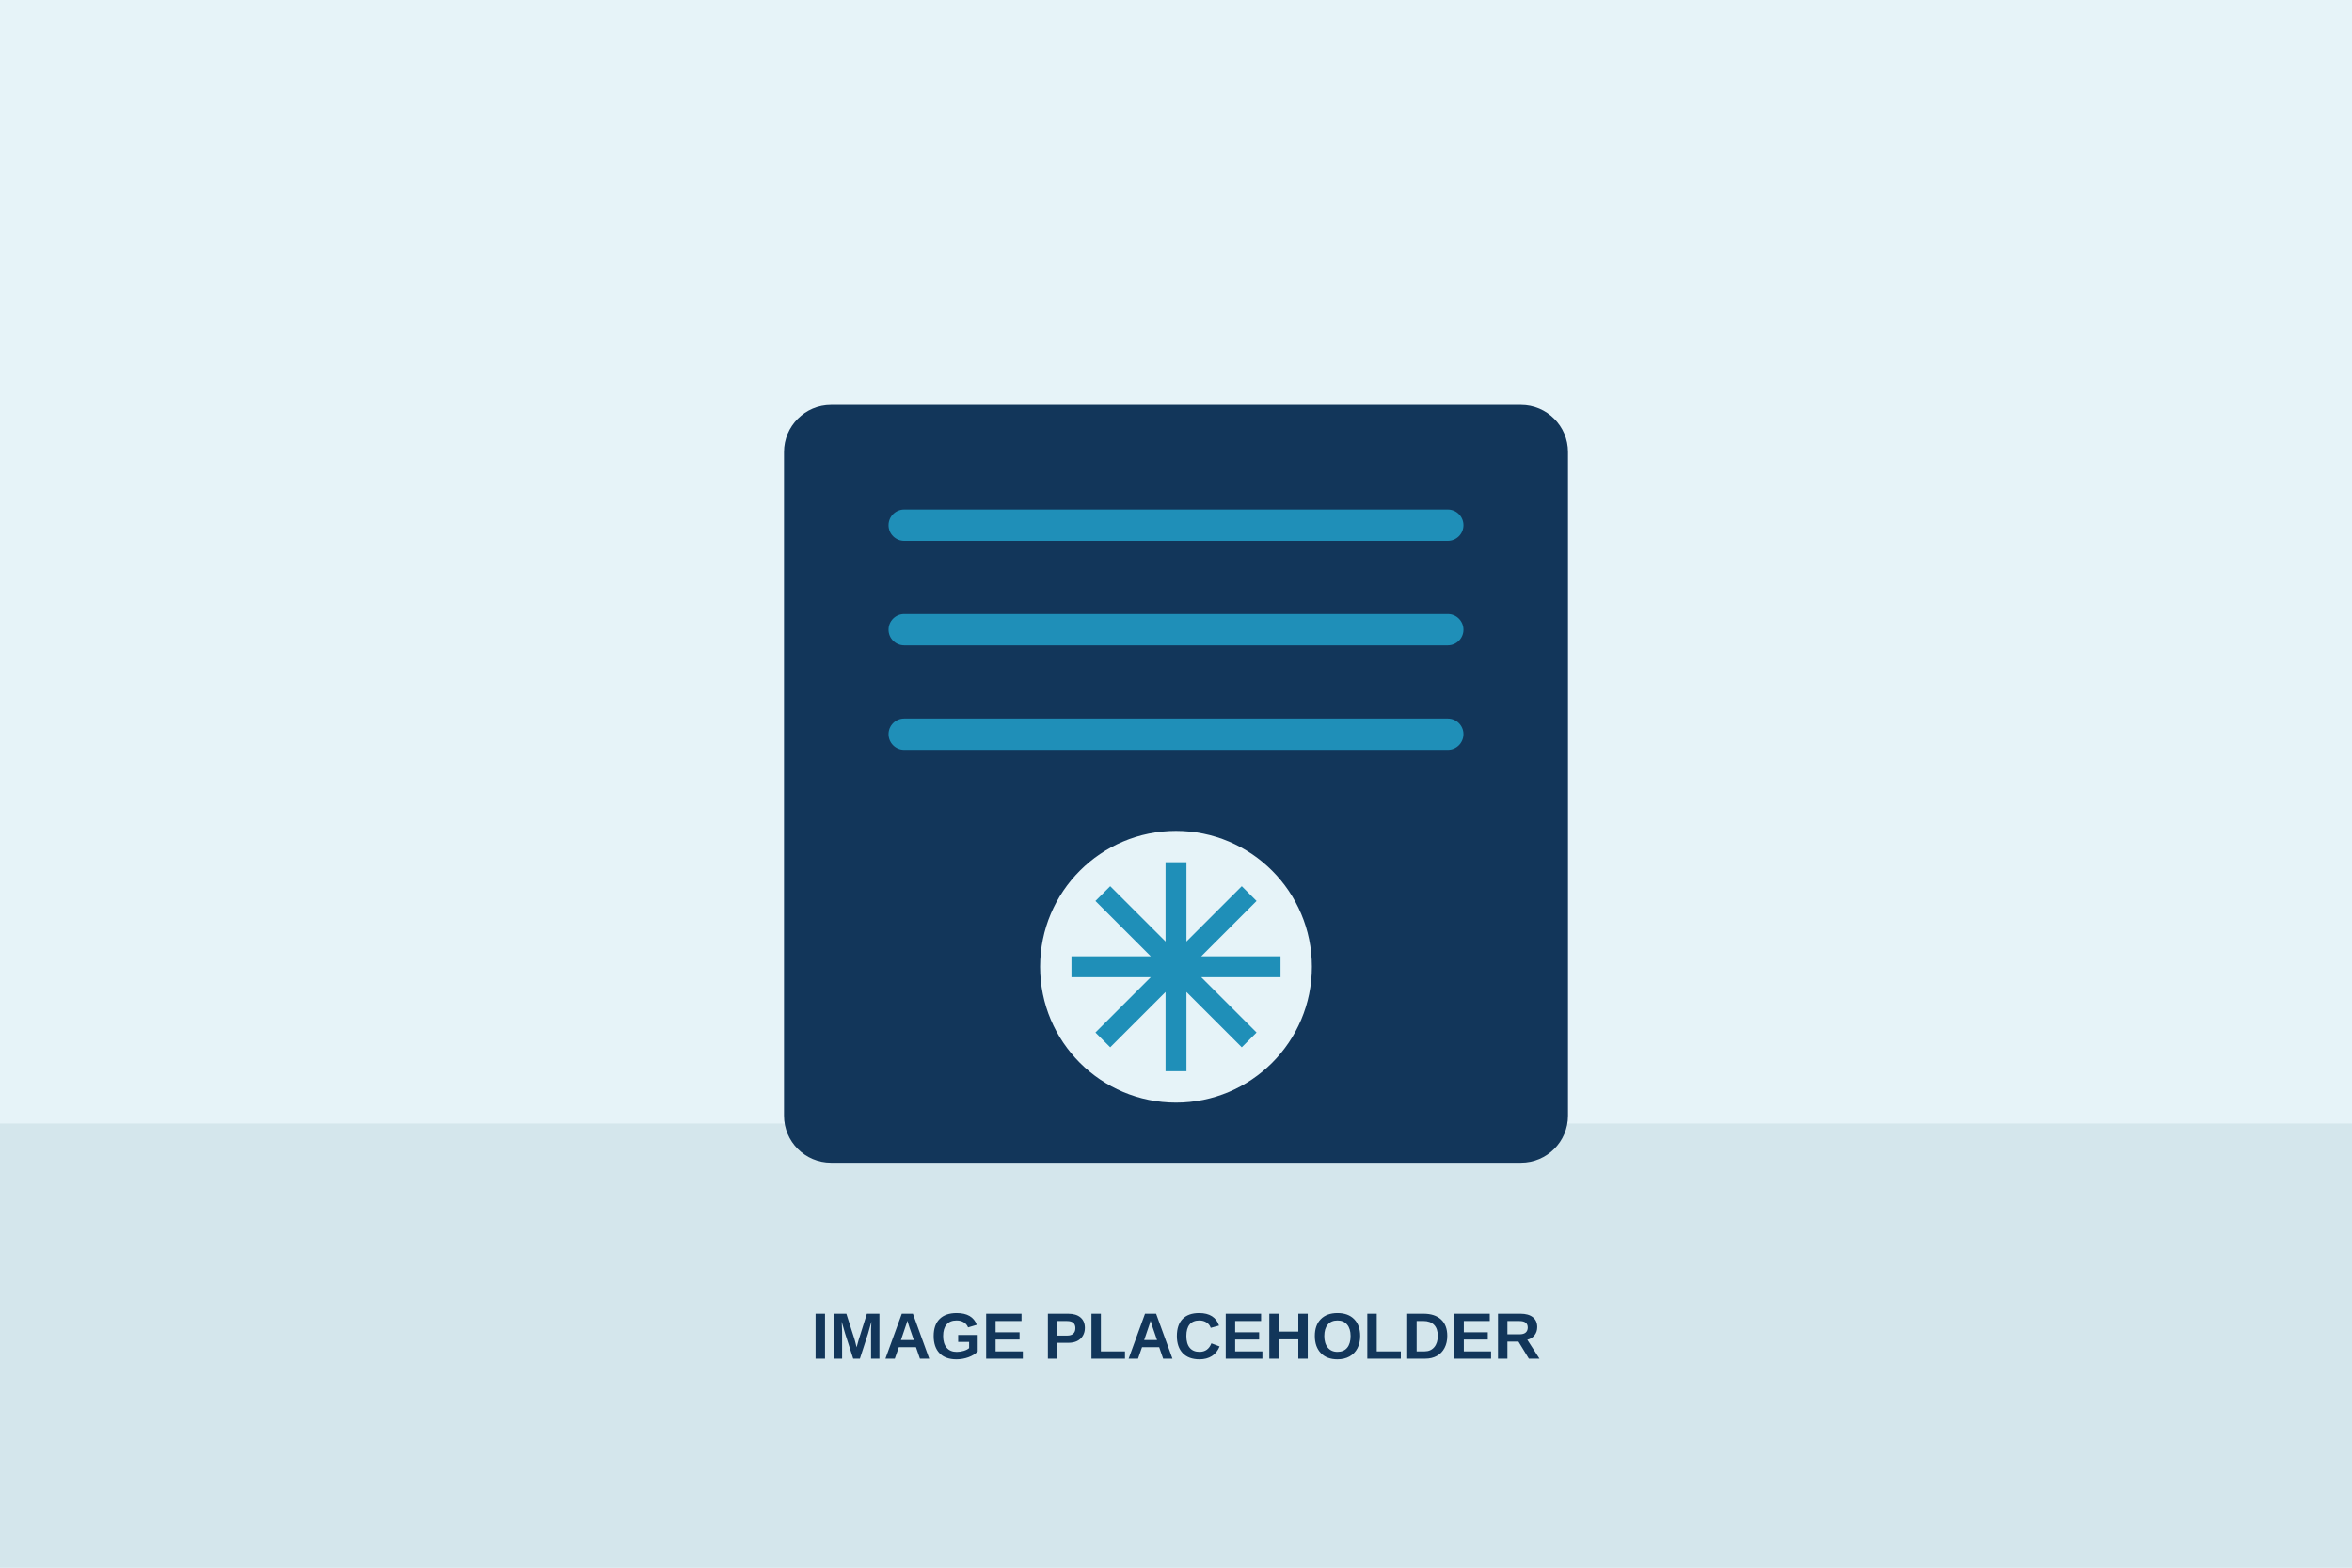
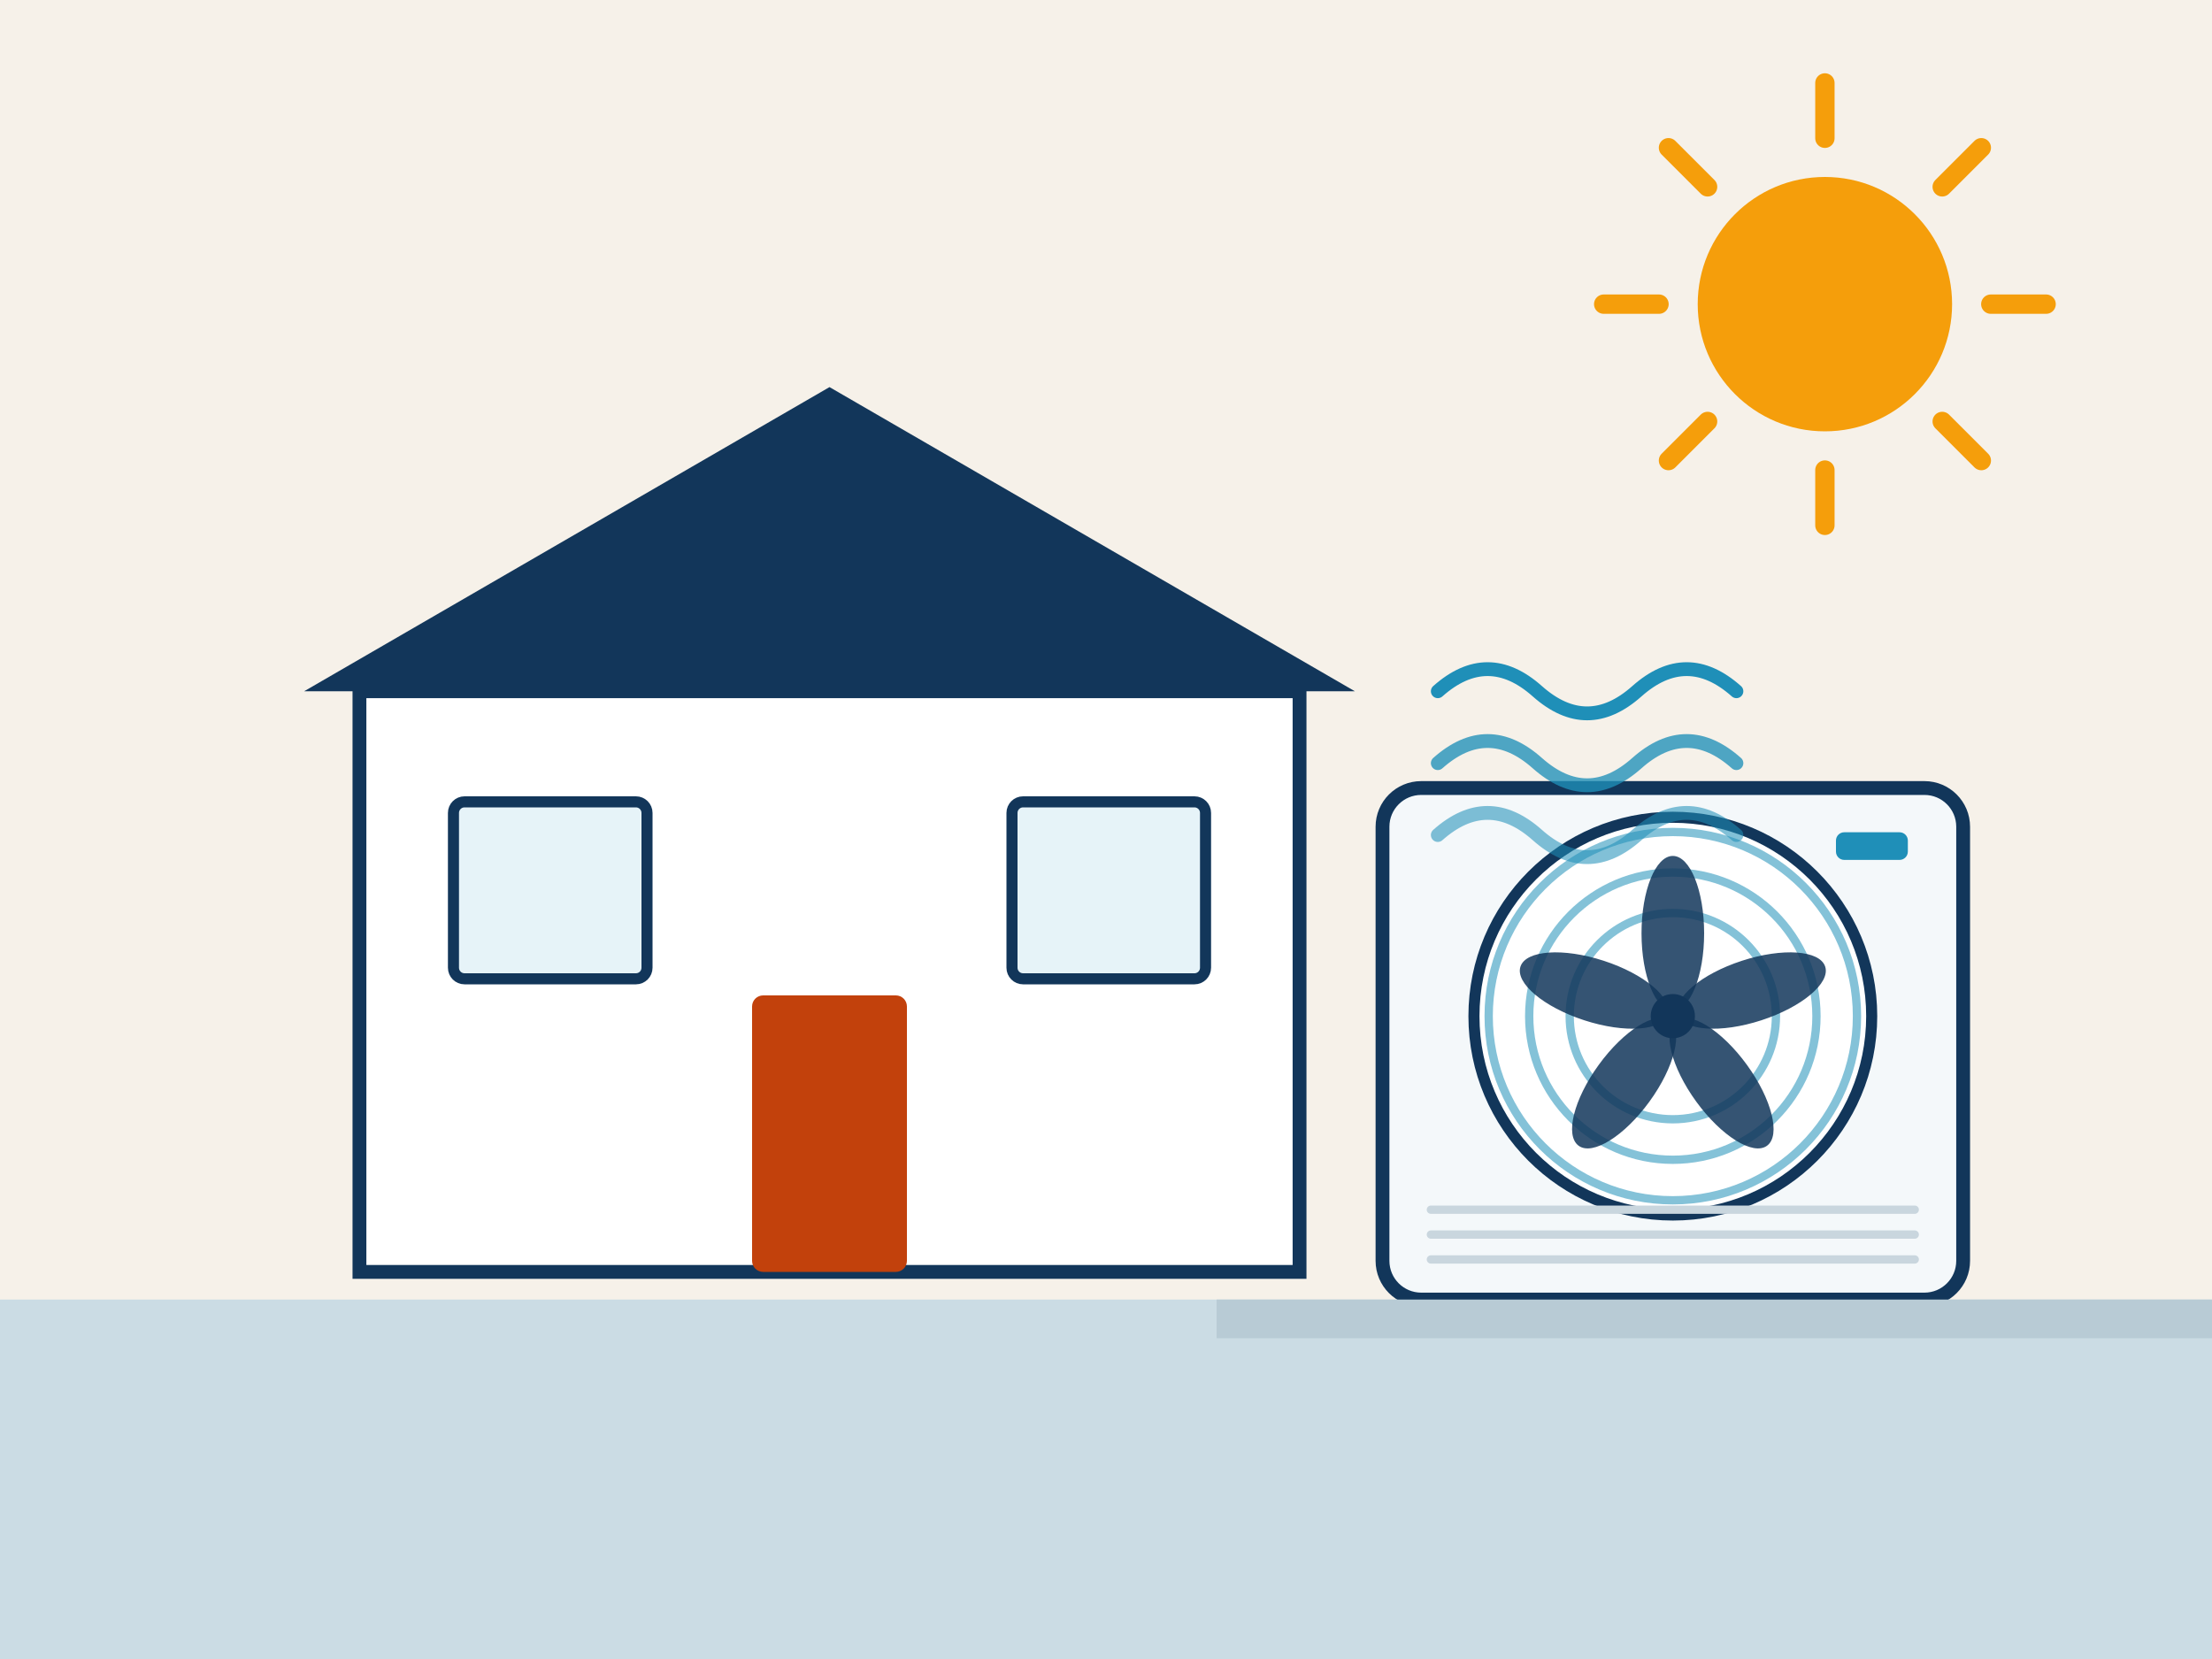
- <svg xmlns="http://www.w3.org/2000/svg" viewBox="0 0 900 600">
-   <rect width="900" height="600" fill="#E6F3F8" />
-   <path d="M0 430h900v170H0z" fill="#d4e6ec" />
-   <g fill="#12365A">
-     <rect x="300" y="155" width="300" height="290" rx="18" />
-     <rect x="340" y="195" width="220" height="12" rx="6" fill="#1F8FB8" />
-     <rect x="340" y="235" width="220" height="12" rx="6" fill="#1F8FB8" />
-     <rect x="340" y="275" width="220" height="12" rx="6" fill="#1F8FB8" />
-     <circle cx="450" cy="370" r="52" fill="#E6F3F8" />
-     <path d="M450 330v80m-40-40h80m-68-28 56 56m0-56-56 56" stroke="#1F8FB8" stroke-width="8" />
-   </g>
-   <text x="450" y="520" text-anchor="middle" font-family="Arial" font-size="25" font-weight="700" fill="#12365A">IMAGE PLACEHOLDER</text>
+ <svg xmlns="http://www.w3.org/2000/svg" viewBox="0 0 800 600" role="img" aria-hidden="true">
+   <rect width="800" height="600" fill="#F6F1E9" />
+   <circle cx="660" cy="110" r="46" fill="#F59E0B" />
+   <line x1="720.0" y1="110.0" x2="740.0" y2="110.0" stroke="#F59E0B" stroke-width="7" stroke-linecap="round" />
+   <line x1="702.426" y1="152.426" x2="716.569" y2="166.569" stroke="#F59E0B" stroke-width="7" stroke-linecap="round" />
+   <line x1="660.0" y1="170.0" x2="660.0" y2="190.0" stroke="#F59E0B" stroke-width="7" stroke-linecap="round" />
+   <line x1="617.574" y1="152.426" x2="603.431" y2="166.569" stroke="#F59E0B" stroke-width="7" stroke-linecap="round" />
+   <line x1="600.0" y1="110" x2="580.0" y2="110" stroke="#F59E0B" stroke-width="7" stroke-linecap="round" />
+   <line x1="617.574" y1="67.574" x2="603.431" y2="53.431" stroke="#F59E0B" stroke-width="7" stroke-linecap="round" />
+   <line x1="660.0" y1="50.0" x2="660.0" y2="30.0" stroke="#F59E0B" stroke-width="7" stroke-linecap="round" />
+   <line x1="702.426" y1="67.574" x2="716.569" y2="53.431" stroke="#F59E0B" stroke-width="7" stroke-linecap="round" />
+   <rect x="0" y="470" width="800" height="130" fill="#CBDCE4" />
+   <polygon points="110,250 300.0,140 490,250" fill="#12365A" />
+   <rect x="130" y="250" width="340" height="210" fill="#fff" stroke="#12365A" stroke-width="5" />
+   <rect x="272.0" y="360" width="56" height="100" rx="4" fill="#C2410C" />
+   <rect x="164" y="290" width="70" height="64" rx="4" fill="#E6F3F8" stroke="#12365A" stroke-width="4" />
+   <rect x="366" y="290" width="70" height="64" rx="4" fill="#E6F3F8" stroke="#12365A" stroke-width="4" />
+   <rect x="500" y="285" width="210" height="185" rx="14" fill="#F4F8FA" stroke="#12365A" stroke-width="5" />
+   <circle cx="605.0" cy="367.5" r="71.928" fill="#fff" stroke="#12365A" stroke-width="4" />
+   <circle cx="605.0" cy="367.5" r="66.6" fill="none" stroke="#1F8FB8" stroke-width="3" opacity=".55" />
+   <circle cx="605.0" cy="367.5" r="51.948" fill="none" stroke="#1F8FB8" stroke-width="3" opacity=".55" />
+   <circle cx="605.0" cy="367.5" r="37.296" fill="none" stroke="#1F8FB8" stroke-width="3" opacity=".55" />
+   <ellipse cx="605.0" cy="337.53" rx="11.322" ry="27.972" fill="#12365A" opacity=".85" transform="rotate(0 605.0 367.5)" />
+   <ellipse cx="605.0" cy="337.53" rx="11.322" ry="27.972" fill="#12365A" opacity=".85" transform="rotate(72 605.0 367.5)" />
+   <ellipse cx="605.0" cy="337.53" rx="11.322" ry="27.972" fill="#12365A" opacity=".85" transform="rotate(144 605.0 367.5)" />
+   <ellipse cx="605.0" cy="337.53" rx="11.322" ry="27.972" fill="#12365A" opacity=".85" transform="rotate(216 605.0 367.5)" />
+   <ellipse cx="605.0" cy="337.53" rx="11.322" ry="27.972" fill="#12365A" opacity=".85" transform="rotate(288 605.0 367.5)" />
+   <circle cx="605.0" cy="367.5" r="7.992" fill="#12365A" />
+   <rect x="516" y="436" width="178" height="3" rx="1.5" fill="#C9D6DE" />
+   <rect x="516" y="445" width="178" height="3" rx="1.5" fill="#C9D6DE" />
+   <rect x="516" y="454" width="178" height="3" rx="1.5" fill="#C9D6DE" />
+   <rect x="664" y="301" width="26" height="10" rx="3" fill="#1F8FB8" />
+   <path d="M520 250 q18 -16 36 0 t36 0 t36 0" fill="none" stroke="#1F8FB8" stroke-width="5" stroke-linecap="round" opacity="1.0" />
+   <path d="M520 276 q18 -16 36 0 t36 0 t36 0" fill="none" stroke="#1F8FB8" stroke-width="5" stroke-linecap="round" opacity="0.78" />
+   <path d="M520 302 q18 -16 36 0 t36 0 t36 0" fill="none" stroke="#1F8FB8" stroke-width="5" stroke-linecap="round" opacity="0.56" />
+   <rect x="440" y="470" width="360" height="14" fill="#B8CBD5" />
</svg>
